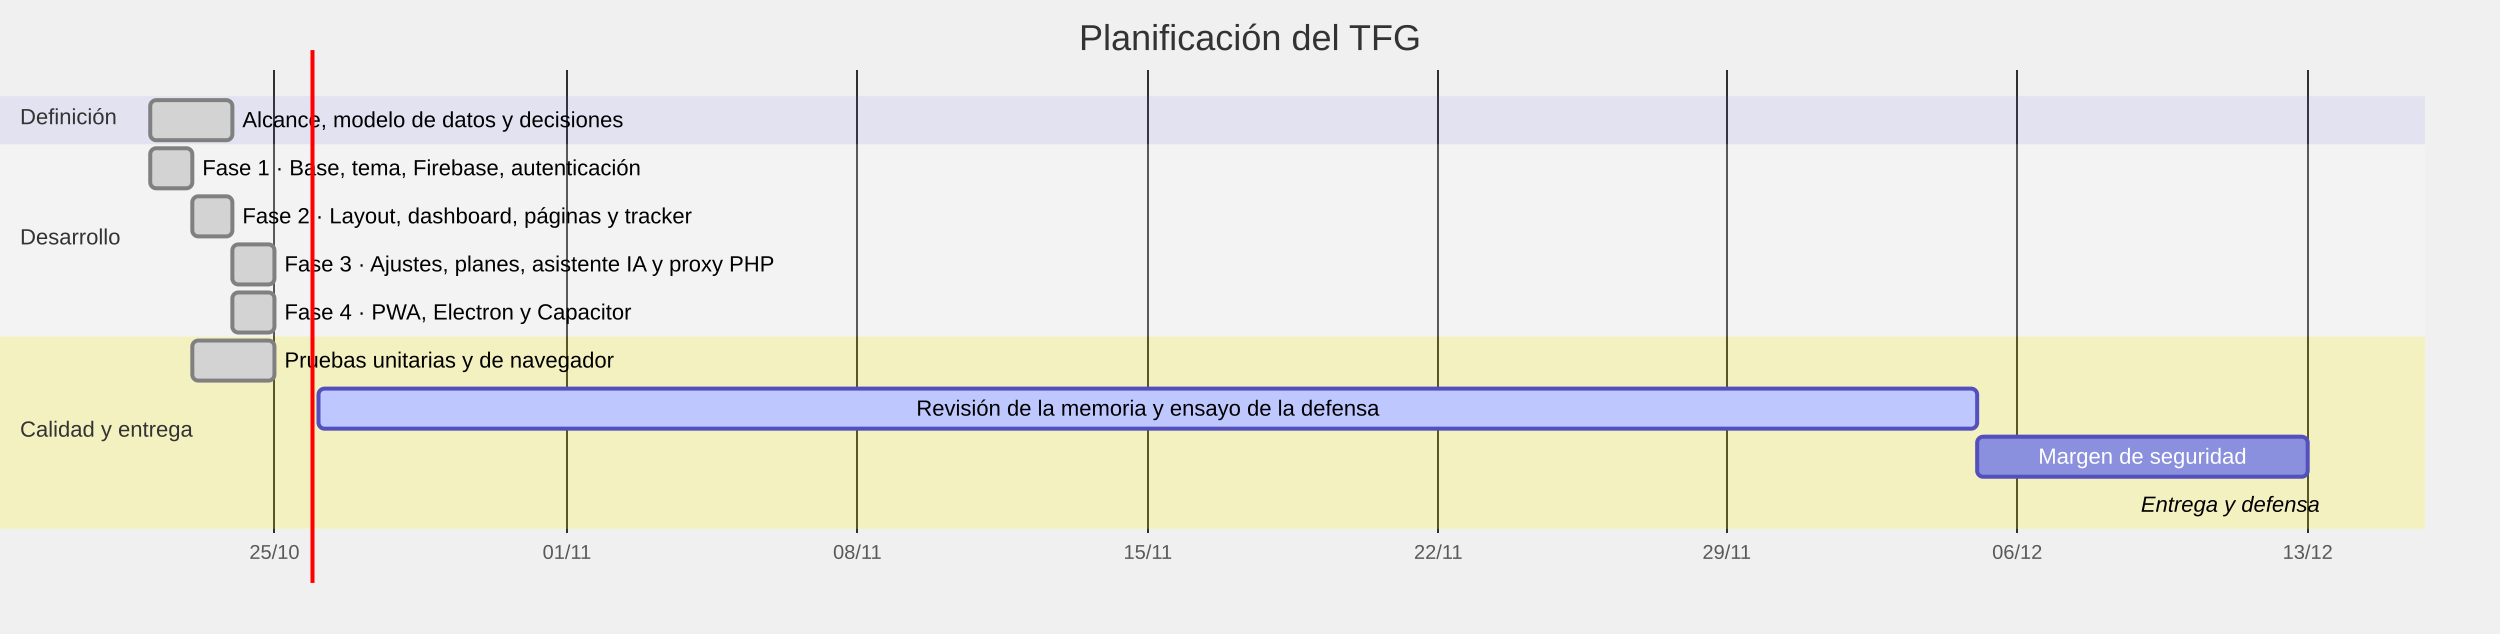
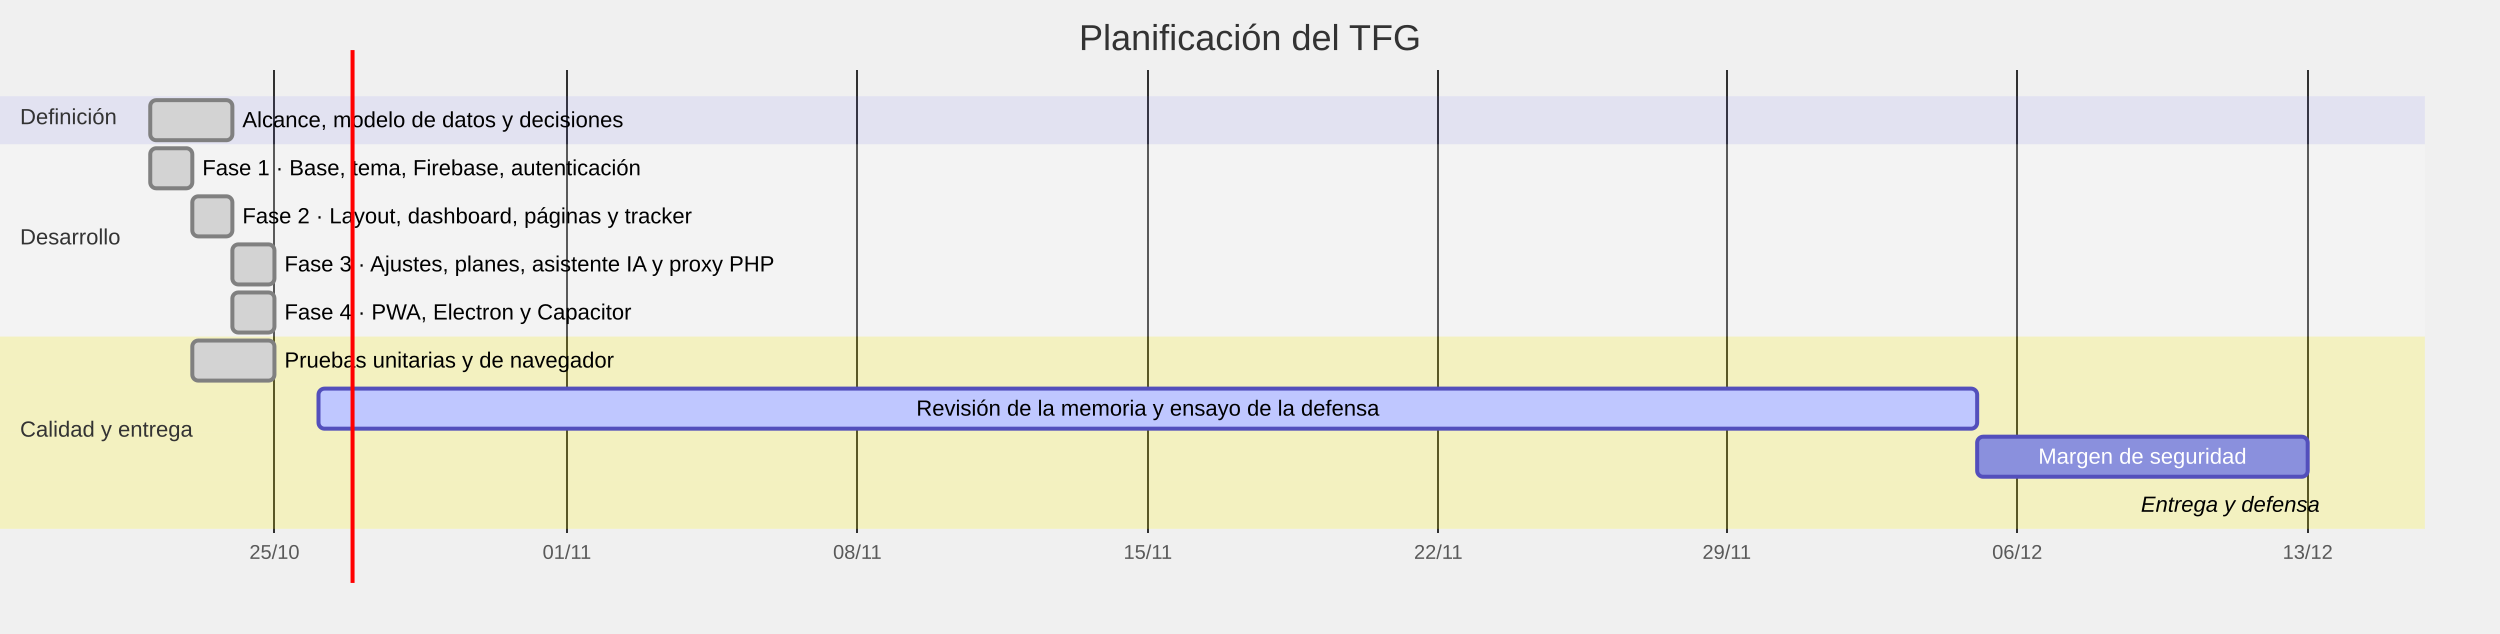
<svg xmlns="http://www.w3.org/2000/svg" aria-roledescription="gantt" role="graphics-document document" style="max-width: 1248px;" viewBox="0 0 1248 316" width="100%" id="m0">
  <style>#m0{font-family:"trebuchet ms",verdana,arial,sans-serif;font-size:16px;fill:#333;}#m0 .error-icon{fill:#552222;}#m0 .error-text{fill:#552222;stroke:#552222;}#m0 .edge-thickness-normal{stroke-width:1px;}#m0 .edge-thickness-thick{stroke-width:3.5px;}#m0 .edge-pattern-solid{stroke-dasharray:0;}#m0 .edge-thickness-invisible{stroke-width:0;fill:none;}#m0 .edge-pattern-dashed{stroke-dasharray:3;}#m0 .edge-pattern-dotted{stroke-dasharray:2;}#m0 .marker{fill:#333333;stroke:#333333;}#m0 .marker.cross{stroke:#333333;}#m0 svg{font-family:"trebuchet ms",verdana,arial,sans-serif;font-size:16px;}#m0 p{margin:0;}#m0 .mermaid-main-font{font-family:var(--mermaid-font-family, "trebuchet ms", verdana, arial, sans-serif);}#m0 .exclude-range{fill:#eeeeee;}#m0 .section{stroke:none;opacity:0.2;}#m0 .section0{fill:rgba(102, 102, 255, 0.49);}#m0 .section2{fill:#fff400;}#m0 .section1,#m0 .section3{fill:white;opacity:0.2;}#m0 .sectionTitle0{fill:#333;}#m0 .sectionTitle1{fill:#333;}#m0 .sectionTitle2{fill:#333;}#m0 .sectionTitle3{fill:#333;}#m0 .sectionTitle{text-anchor:start;font-family:var(--mermaid-font-family, "trebuchet ms", verdana, arial, sans-serif);}#m0 .grid .tick{stroke:lightgrey;opacity:0.8;shape-rendering:crispEdges;}#m0 .grid .tick text{font-family:"trebuchet ms",verdana,arial,sans-serif;fill:#333;}#m0 .grid path{stroke-width:0;}#m0 .today{fill:none;stroke:red;stroke-width:2px;}#m0 .task{stroke-width:2;}#m0 .taskText{text-anchor:middle;font-family:var(--mermaid-font-family, "trebuchet ms", verdana, arial, sans-serif);}#m0 .taskTextOutsideRight{fill:black;text-anchor:start;font-family:var(--mermaid-font-family, "trebuchet ms", verdana, arial, sans-serif);}#m0 .taskTextOutsideLeft{fill:black;text-anchor:end;}#m0 .task.clickable{cursor:pointer;}#m0 .taskText.clickable{cursor:pointer;fill:#003163!important;font-weight:bold;}#m0 .taskTextOutsideLeft.clickable{cursor:pointer;fill:#003163!important;font-weight:bold;}#m0 .taskTextOutsideRight.clickable{cursor:pointer;fill:#003163!important;font-weight:bold;}#m0 .taskText0,#m0 .taskText1,#m0 .taskText2,#m0 .taskText3{fill:white;}#m0 .task0,#m0 .task1,#m0 .task2,#m0 .task3{fill:#8a90dd;stroke:#534fbc;}#m0 .taskTextOutside0,#m0 .taskTextOutside2{fill:black;}#m0 .taskTextOutside1,#m0 .taskTextOutside3{fill:black;}#m0 .active0,#m0 .active1,#m0 .active2,#m0 .active3{fill:#bfc7ff;stroke:#534fbc;}#m0 .activeText0,#m0 .activeText1,#m0 .activeText2,#m0 .activeText3{fill:black!important;}#m0 .done0,#m0 .done1,#m0 .done2,#m0 .done3{stroke:grey;fill:lightgrey;stroke-width:2;}#m0 .doneText0,#m0 .doneText1,#m0 .doneText2,#m0 .doneText3{fill:black!important;}#m0 .crit0,#m0 .crit1,#m0 .crit2,#m0 .crit3{stroke:#ff8888;fill:red;stroke-width:2;}#m0 .activeCrit0,#m0 .activeCrit1,#m0 .activeCrit2,#m0 .activeCrit3{stroke:#ff8888;fill:#bfc7ff;stroke-width:2;}#m0 .doneCrit0,#m0 .doneCrit1,#m0 .doneCrit2,#m0 .doneCrit3{stroke:#ff8888;fill:lightgrey;stroke-width:2;cursor:pointer;shape-rendering:crispEdges;}#m0 .milestone{transform:rotate(45deg) scale(0.8,0.8);}#m0 .milestoneText{font-style:italic;}#m0 .doneCritText0,#m0 .doneCritText1,#m0 .doneCritText2,#m0 .doneCritText3{fill:black!important;}#m0 .activeCritText0,#m0 .activeCritText1,#m0 .activeCritText2,#m0 .activeCritText3{fill:black!important;}#m0 .titleText{text-anchor:middle;font-size:18px;fill:#333;font-family:var(--mermaid-font-family, "trebuchet ms", verdana, arial, sans-serif);}#m0 :root{--mermaid-font-family:"trebuchet ms",verdana,arial,sans-serif;}</style>
  <g />
  <g text-anchor="middle" font-family="sans-serif" font-size="10" fill="none" transform="translate(75, 266)" class="grid">
    <path d="M0,-231V0H1098V-231" stroke="currentColor" class="domain" />
    <g transform="translate(62,0)" opacity="1" class="tick">
      <line y2="-231" stroke="currentColor" />
      <text style="text-anchor: middle;" font-size="10" stroke="none" dy="1em" y="3" fill="#000"> 25/10</text>
    </g>
    <g transform="translate(208,0)" opacity="1" class="tick">
      <line y2="-231" stroke="currentColor" />
      <text style="text-anchor: middle;" font-size="10" stroke="none" dy="1em" y="3" fill="#000"> 01/11</text>
    </g>
    <g transform="translate(353,0)" opacity="1" class="tick">
      <line y2="-231" stroke="currentColor" />
      <text style="text-anchor: middle;" font-size="10" stroke="none" dy="1em" y="3" fill="#000"> 08/11</text>
    </g>
    <g transform="translate(498,0)" opacity="1" class="tick">
      <line y2="-231" stroke="currentColor" />
      <text style="text-anchor: middle;" font-size="10" stroke="none" dy="1em" y="3" fill="#000"> 15/11</text>
    </g>
    <g transform="translate(643,0)" opacity="1" class="tick">
      <line y2="-231" stroke="currentColor" />
      <text style="text-anchor: middle;" font-size="10" stroke="none" dy="1em" y="3" fill="#000"> 22/11</text>
    </g>
    <g transform="translate(787,0)" opacity="1" class="tick">
      <line y2="-231" stroke="currentColor" />
      <text style="text-anchor: middle;" font-size="10" stroke="none" dy="1em" y="3" fill="#000"> 29/11</text>
    </g>
    <g transform="translate(932,0)" opacity="1" class="tick">
      <line y2="-231" stroke="currentColor" />
      <text style="text-anchor: middle;" font-size="10" stroke="none" dy="1em" y="3" fill="#000"> 06/12</text>
    </g>
    <g transform="translate(1077,0)" opacity="1" class="tick">
      <line y2="-231" stroke="currentColor" />
      <text style="text-anchor: middle;" font-size="10" stroke="none" dy="1em" y="3" fill="#000"> 13/12</text>
    </g>
  </g>
  <g>
    <rect class="section section0" height="24" width="1210.5" y="48" x="0" />
    <rect class="section section1" height="24" width="1210.5" y="72" x="0" />
    <rect class="section section1" height="24" width="1210.5" y="96" x="0" />
    <rect class="section section2" height="24" width="1210.5" y="168" x="0" />
    <rect class="section section1" height="24" width="1210.5" y="120" x="0" />
    <rect class="section section1" height="24" width="1210.5" y="144" x="0" />
    <rect class="section section2" height="24" width="1210.5" y="192" x="0" />
    <rect class="section section2" height="24" width="1210.5" y="216" x="0" />
    <rect class="section section2" height="24" width="1210.5" y="240" x="0" />
  </g>
  <g>
    <rect class="task done0" transform-origin="95.5px 60px" height="20" width="41" y="50" x="75" ry="3" rx="3" id="a1" />
    <rect class="task done1" transform-origin="85.5px 84px" height="20" width="21" y="74" x="75" ry="3" rx="3" id="f1" />
    <rect class="task done1" transform-origin="106px 108px" height="20" width="20" y="98" x="96" ry="3" rx="3" id="f2" />
    <rect class="task done2" transform-origin="116.5px 180px" height="20" width="41" y="170" x="96" ry="3" rx="3" id="t1" />
    <rect class="task done1" transform-origin="126.5px 132px" height="20" width="21" y="122" x="116" ry="3" rx="3" id="f3" />
    <rect class="task done1" transform-origin="126.5px 156px" height="20" width="21" y="146" x="116" ry="3" rx="3" id="f4" />
    <rect class="task active2" transform-origin="573px 204px" height="20" width="828" y="194" x="159" ry="3" rx="3" id="d1" />
    <rect class="task task2" transform-origin="1069.5px 228px" height="20" width="165" y="218" x="987" ry="3" rx="3" id="d2" />
    <rect class="task milestone  task2" transform-origin="1173px 252px" height="20" width="20" y="242" x="1163" ry="3" rx="3" id="m1" />
    <text class="taskTextOutsideRight taskTextOutside0  doneText0 width-191.7216796875" y="63.5" x="121" font-size="11" id="a1-text">Alcance, modelo de datos y decisiones     </text>
    <text class="taskTextOutsideRight taskTextOutside1  doneText1 width-220.46875" y="87.5" x="101" font-size="11" id="f1-text">Fase 1 · Base, tema, Firebase, autenticación  </text>
    <text class="taskTextOutsideRight taskTextOutside1  doneText1 width-225.365234375" y="111.5" x="121" font-size="11" id="f2-text">Fase 2 · Layout, dashboard, páginas y tracker </text>
    <text class="taskTextOutsideRight taskTextOutside2  doneText2 width-163.5224609375" y="183.5" x="142" font-size="11" id="t1-text">Pruebas unitarias y de navegador              </text>
    <text class="taskTextOutsideRight taskTextOutside1  doneText1 width-242.15625" y="135.5" x="142" font-size="11" id="f3-text">Fase 3 · Ajustes, planes, asistente IA y proxy PHP </text>
    <text class="taskTextOutsideRight taskTextOutside1  doneText1 width-171.43408203125" y="159.5" x="142" font-size="11" id="f4-text">Fase 4 · PWA, Electron y Capacitor              </text>
    <text class="taskText taskText2 activeText2 width-229.802734375" y="207.5" x="573" font-size="11" id="d1-text">Revisión de la memoria y ensayo de la defensa </text>
    <text class="taskText taskText2  width-102.578125" y="231.5" x="1069.5" font-size="11" id="d2-text">Margen de seguridad                           </text>
    <text class="taskTextOutsideLeft taskTextOutside2  milestoneText" y="255.5" x="1158" font-size="11" id="m1-text">Entrega y defensa                             </text>
  </g>
  <g>
    <text class="sectionTitle sectionTitle0" font-size="11" y="62" x="10" dy="0em">
      <tspan x="10" alignment-baseline="central">Definición</tspan>
    </text>
    <text class="sectionTitle sectionTitle1" font-size="11" y="122" x="10" dy="0em">
      <tspan x="10" alignment-baseline="central">Desarrollo</tspan>
    </text>
    <text class="sectionTitle sectionTitle2" font-size="11" y="218" x="10" dy="0em">
      <tspan x="10" alignment-baseline="central">Calidad y entrega</tspan>
    </text>
  </g>
  <g class="today">
-     <line class="today" y2="291" y1="25" x2="156" x1="156" />
+     <line class="today" y2="291" y1="25" x2="176" x1="176" />
  </g>
  <text class="titleText" y="25" x="624">Planificación del TFG</text>
</svg>
